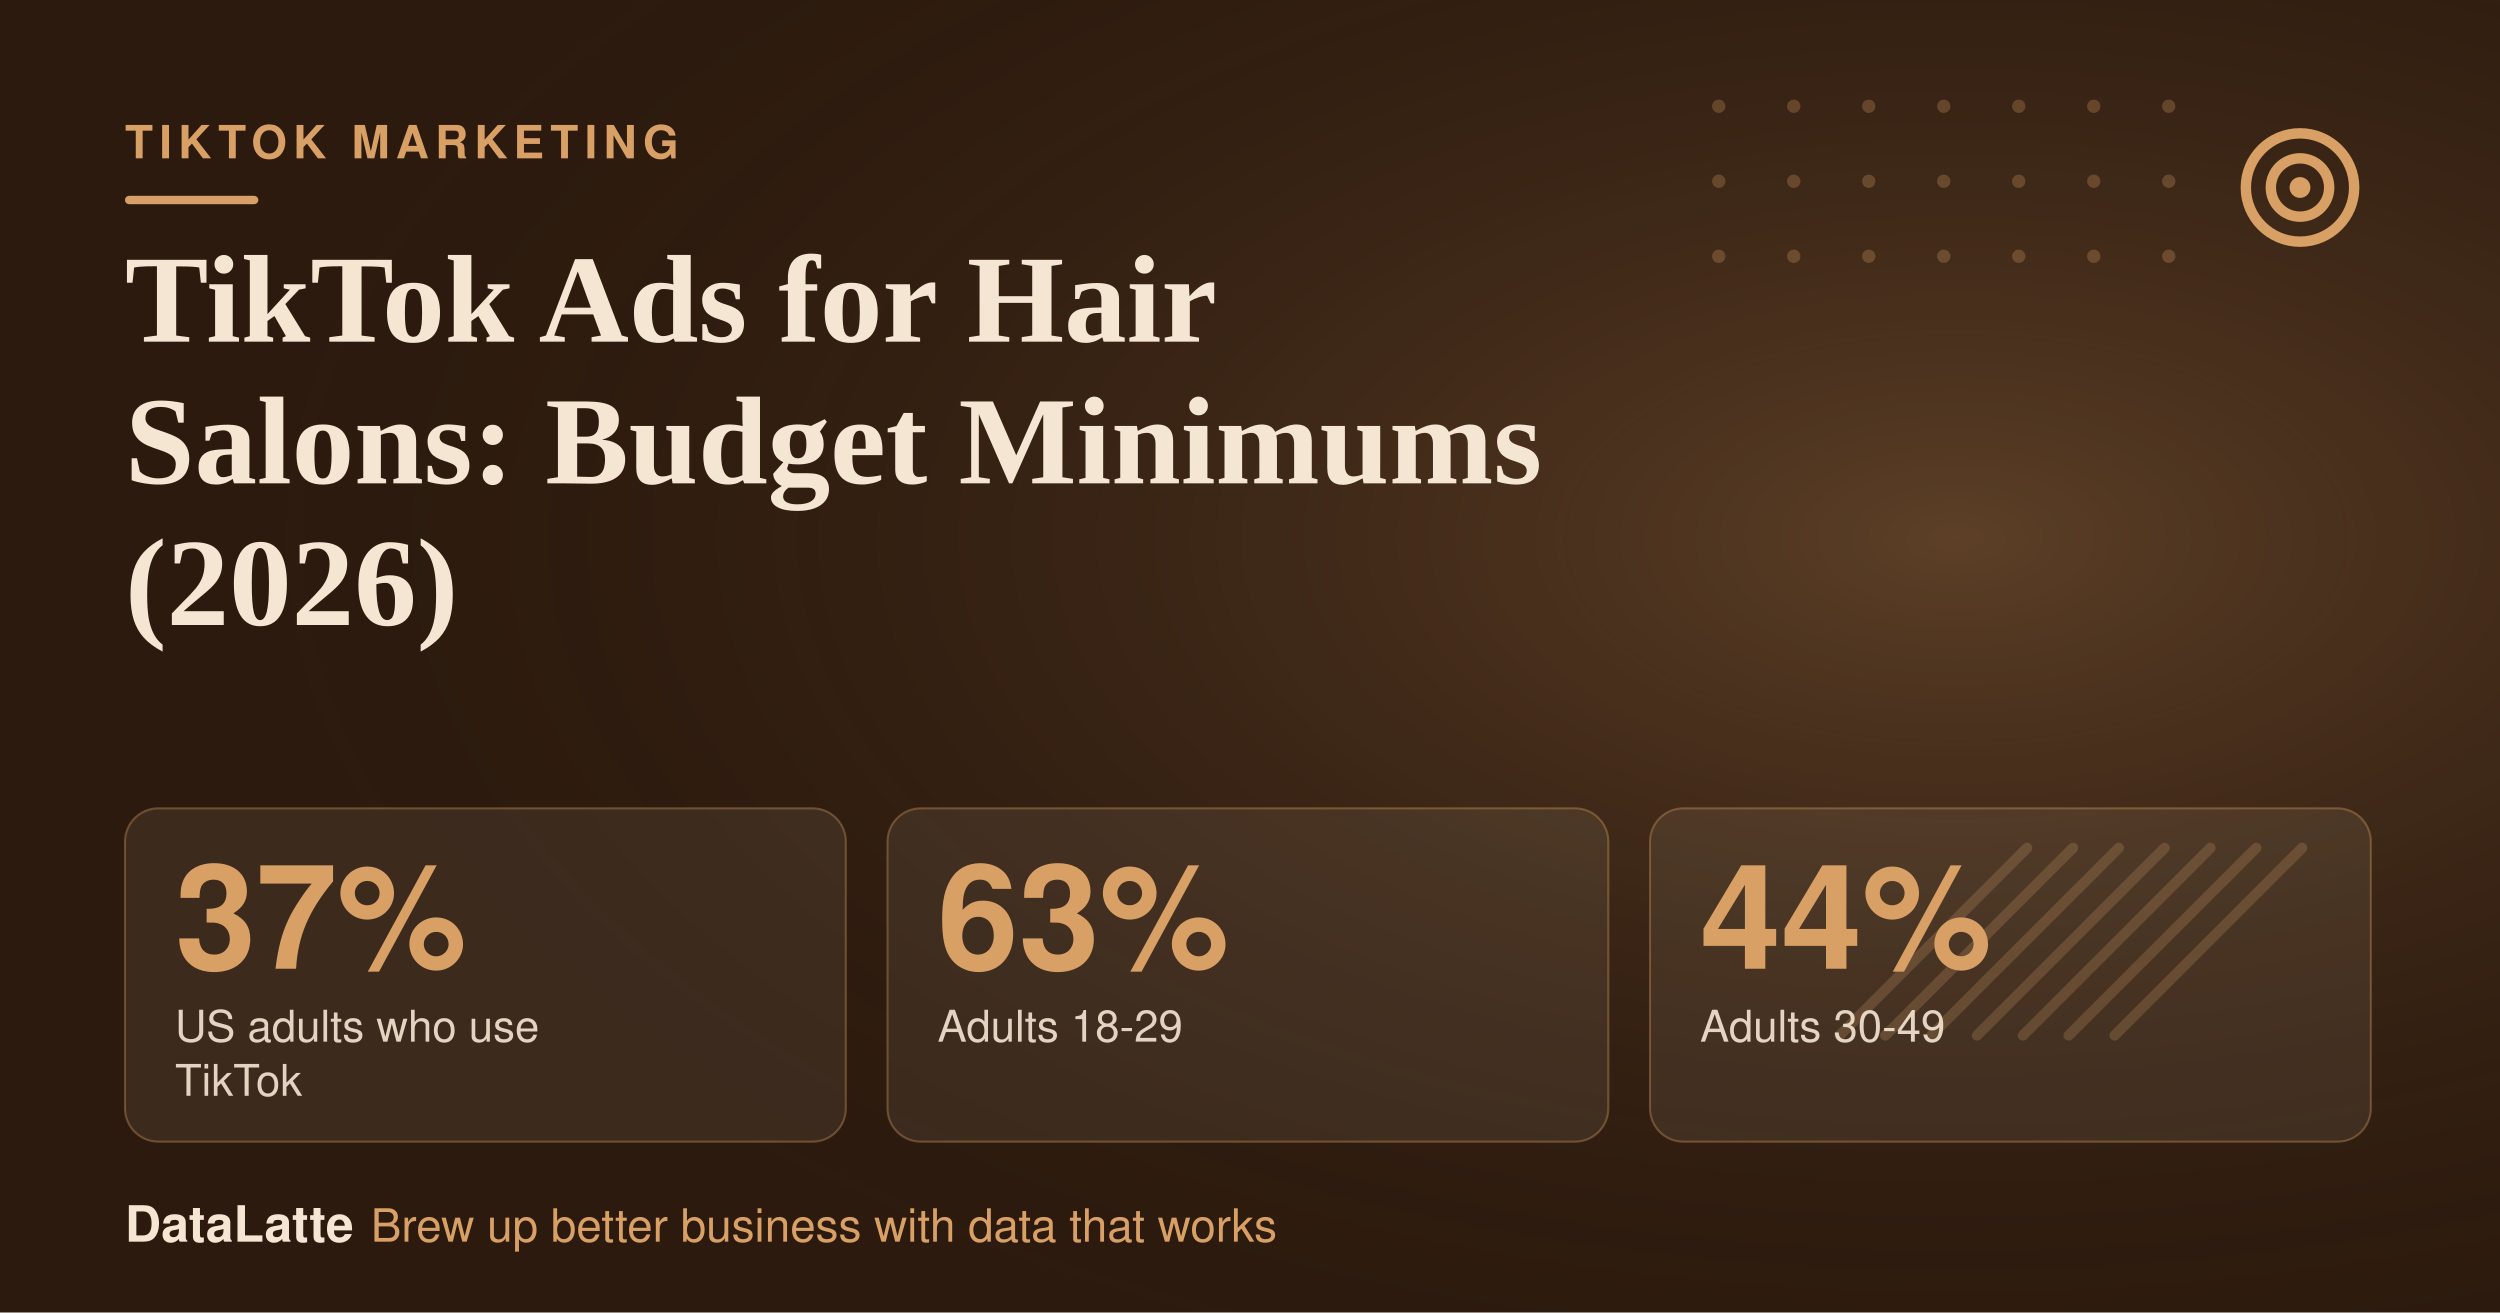
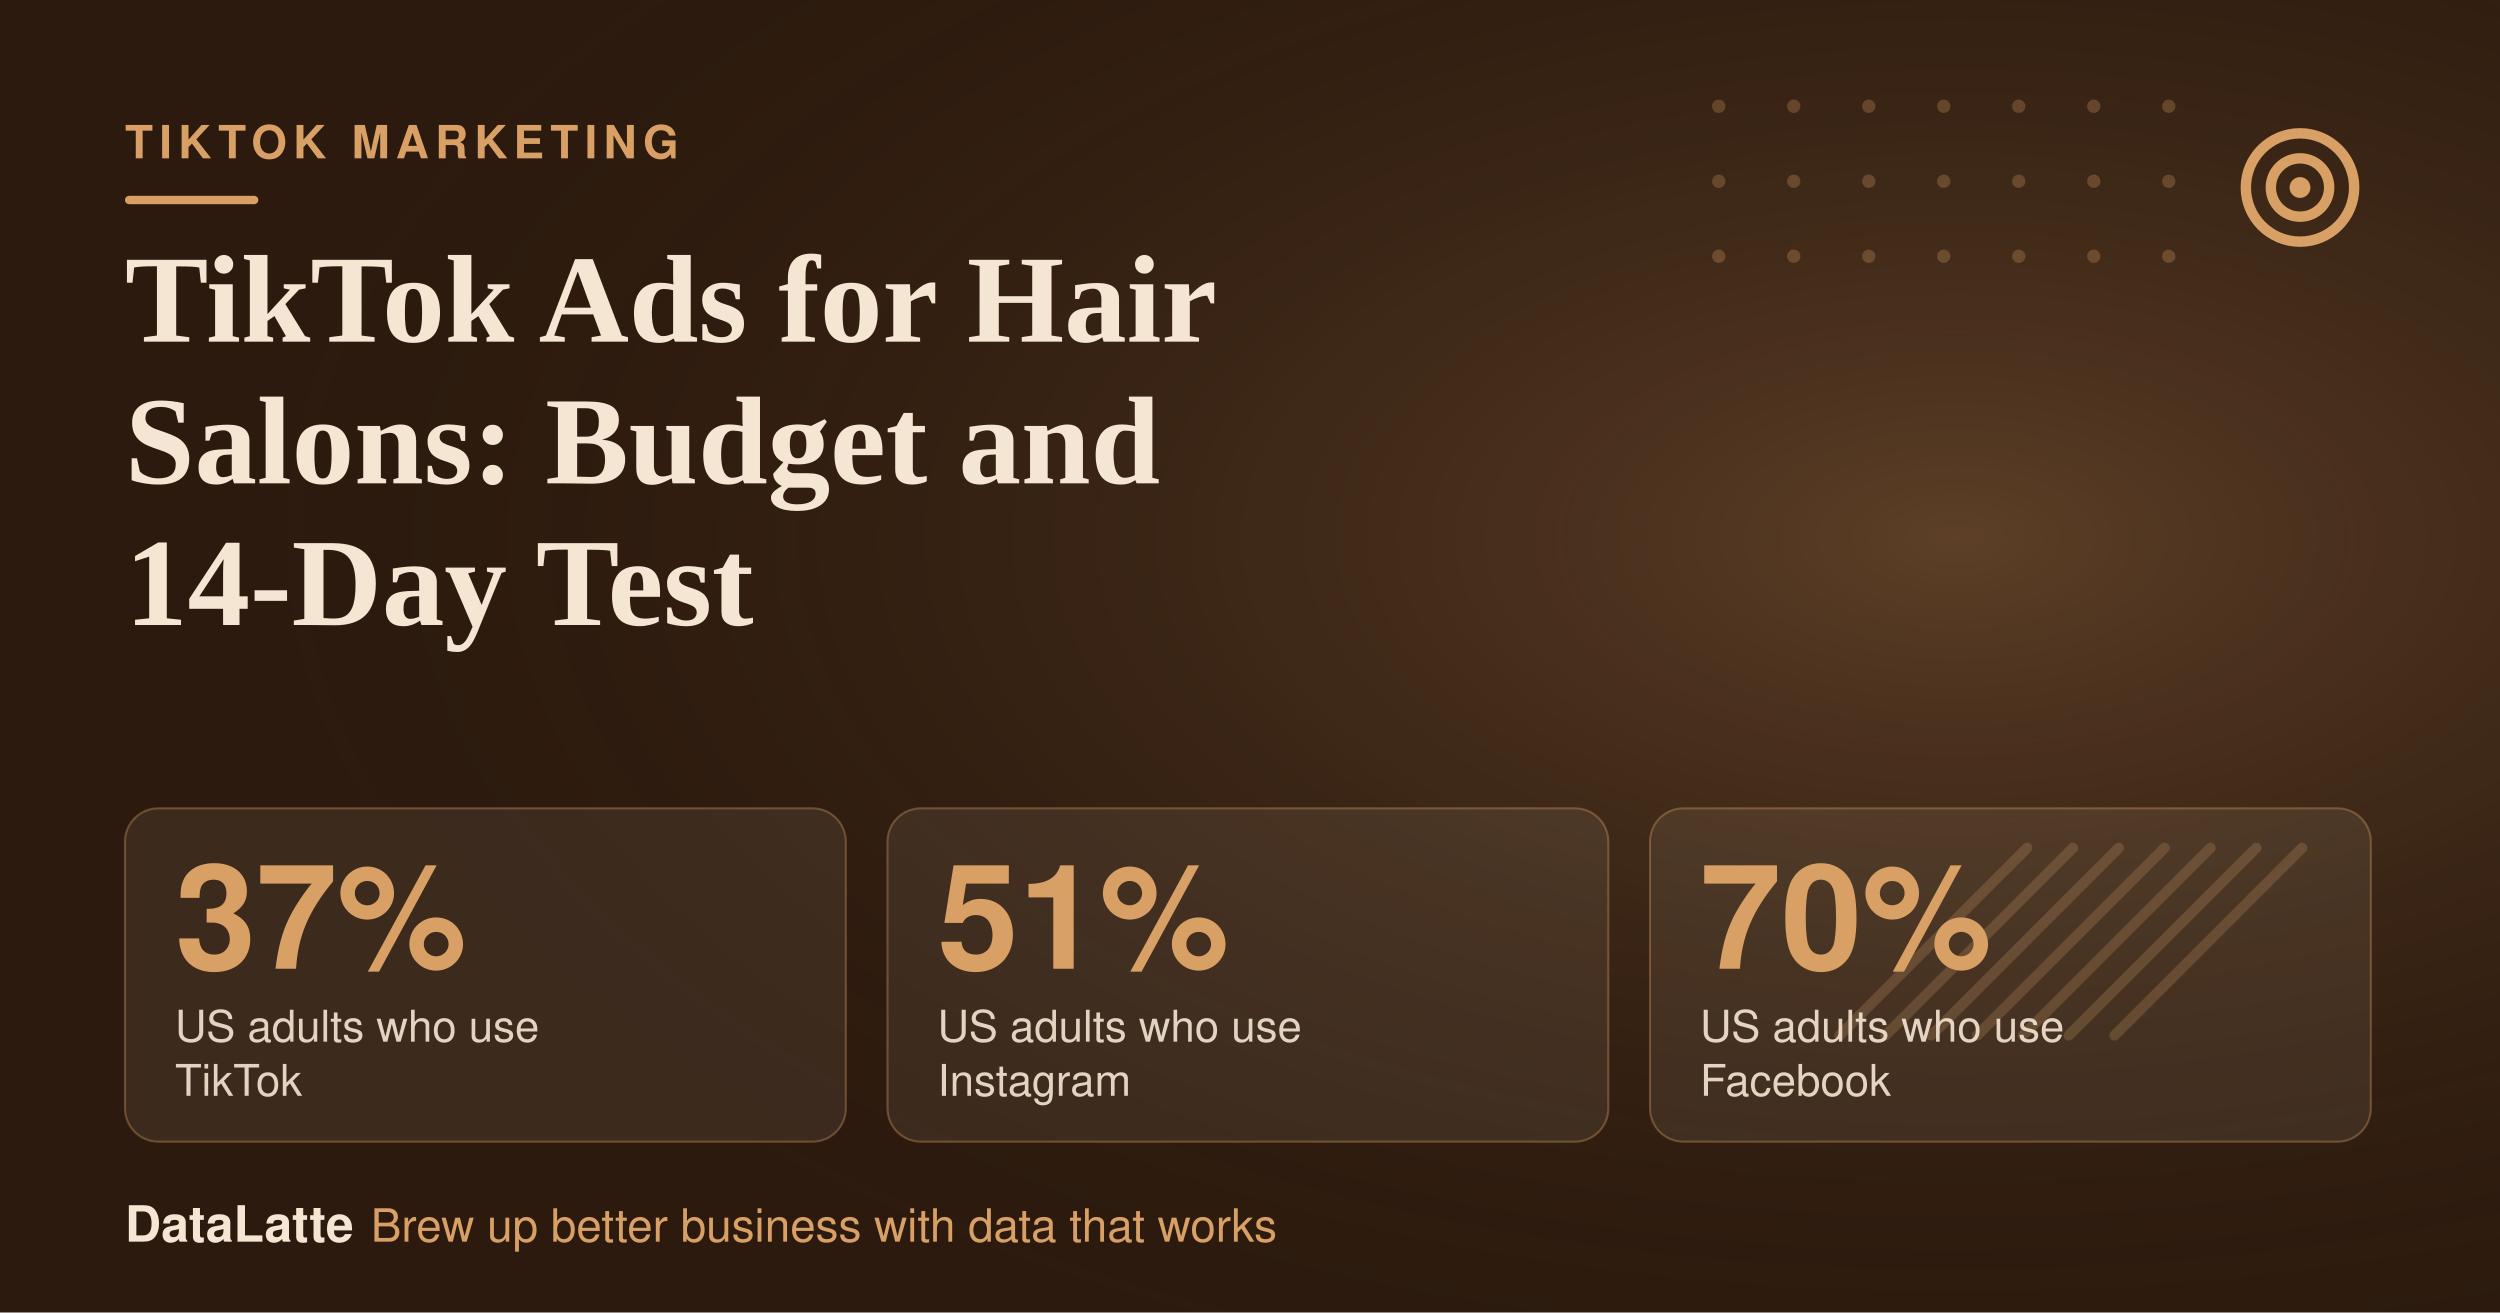
- <svg xmlns="http://www.w3.org/2000/svg" width="1200" height="630" viewBox="0 0 1200 630" role="img" aria-label="TikTok Ads for Hair Salons: Budget Minimums (2026)">
+ <svg xmlns="http://www.w3.org/2000/svg" width="1200" height="630" viewBox="0 0 1200 630" role="img" aria-label="TikTok Ads for Hair Salons: Budget and 14-Day Test">
  <defs>
    <radialGradient id="g" cx="78%" cy="41%" r="70%">
      <stop offset="0" stop-color="#d9a066" stop-opacity="0.28" />
      <stop offset="1" stop-color="#2c1a0e" stop-opacity="0" />
    </radialGradient>
  </defs>
  <rect width="1200" height="630" fill="#2c1a0e" />
  <rect width="1200" height="630" fill="url(#g)" />
  <circle cx="825" cy="51" r="3.2" fill="#d9a066" fill-opacity="0.28" />
  <circle cx="825" cy="87" r="3.2" fill="#d9a066" fill-opacity="0.28" />
  <circle cx="825" cy="123" r="3.2" fill="#d9a066" fill-opacity="0.28" />
  <circle cx="861" cy="51" r="3.2" fill="#d9a066" fill-opacity="0.28" />
  <circle cx="861" cy="87" r="3.2" fill="#d9a066" fill-opacity="0.28" />
  <circle cx="861" cy="123" r="3.2" fill="#d9a066" fill-opacity="0.28" />
  <circle cx="897" cy="51" r="3.2" fill="#d9a066" fill-opacity="0.28" />
  <circle cx="897" cy="87" r="3.2" fill="#d9a066" fill-opacity="0.28" />
  <circle cx="897" cy="123" r="3.2" fill="#d9a066" fill-opacity="0.28" />
  <circle cx="933" cy="51" r="3.2" fill="#d9a066" fill-opacity="0.28" />
  <circle cx="933" cy="87" r="3.2" fill="#d9a066" fill-opacity="0.28" />
  <circle cx="933" cy="123" r="3.2" fill="#d9a066" fill-opacity="0.28" />
  <circle cx="969" cy="51" r="3.2" fill="#d9a066" fill-opacity="0.28" />
  <circle cx="969" cy="87" r="3.2" fill="#d9a066" fill-opacity="0.28" />
  <circle cx="969" cy="123" r="3.2" fill="#d9a066" fill-opacity="0.28" />
  <circle cx="1005" cy="51" r="3.2" fill="#d9a066" fill-opacity="0.28" />
  <circle cx="1005" cy="87" r="3.2" fill="#d9a066" fill-opacity="0.28" />
  <circle cx="1005" cy="123" r="3.2" fill="#d9a066" fill-opacity="0.28" />
  <circle cx="1041" cy="51" r="3.2" fill="#d9a066" fill-opacity="0.28" />
  <circle cx="1041" cy="87" r="3.2" fill="#d9a066" fill-opacity="0.28" />
  <circle cx="1041" cy="123" r="3.2" fill="#d9a066" fill-opacity="0.28" />
  <line x1="883" y1="497" x2="973" y2="407" stroke="#d9a066" stroke-opacity="0.22" stroke-width="5" stroke-linecap="round" />
  <line x1="905" y1="497" x2="995" y2="407" stroke="#d9a066" stroke-opacity="0.22" stroke-width="5" stroke-linecap="round" />
  <line x1="927" y1="497" x2="1017" y2="407" stroke="#d9a066" stroke-opacity="0.22" stroke-width="5" stroke-linecap="round" />
  <line x1="949" y1="497" x2="1039" y2="407" stroke="#d9a066" stroke-opacity="0.22" stroke-width="5" stroke-linecap="round" />
  <line x1="971" y1="497" x2="1061" y2="407" stroke="#d9a066" stroke-opacity="0.22" stroke-width="5" stroke-linecap="round" />
  <line x1="993" y1="497" x2="1083" y2="407" stroke="#d9a066" stroke-opacity="0.22" stroke-width="5" stroke-linecap="round" />
  <line x1="1015" y1="497" x2="1105" y2="407" stroke="#d9a066" stroke-opacity="0.22" stroke-width="5" stroke-linecap="round" />
  <g transform="translate(1076 62) scale(1.0)">
    <circle cx="28" cy="28" r="26" fill="none" stroke="#d9a066" stroke-width="5" />
    <circle cx="28" cy="28" r="14" fill="none" stroke="#d9a066" stroke-width="5" />
    <circle cx="28" cy="28" r="5" fill="#d9a066" />
  </g>
  <text x="60" y="76" font-family="Helvetica, Arial, sans-serif" font-size="22" font-weight="700" fill="#d9a066" letter-spacing="3">TIKTOK MARKETING</text>
  <rect x="60" y="94" width="64" height="4" rx="2" fill="#d9a066" />
  <text x="60" y="164" font-family="Georgia, 'Times New Roman', serif" font-size="60" font-weight="700" fill="#f5e6d3">TikTok Ads for Hair</text>
-   <text x="60" y="232" font-family="Georgia, 'Times New Roman', serif" font-size="60" font-weight="700" fill="#f5e6d3">Salons: Budget Minimums</text>
-   <text x="60" y="300" font-family="Georgia, 'Times New Roman', serif" font-size="60" font-weight="700" fill="#f5e6d3">(2026)</text>
+   <text x="60" y="232" font-family="Georgia, 'Times New Roman', serif" font-size="60" font-weight="700" fill="#f5e6d3">Salons: Budget and</text>
+   <text x="60" y="300" font-family="Georgia, 'Times New Roman', serif" font-size="60" font-weight="700" fill="#f5e6d3">14-Day Test</text>
  <rect x="60" y="388" width="346" height="160" rx="16" fill="#f5e6d3" fill-opacity="0.08" stroke="#d9a066" stroke-opacity="0.35" />
  <text x="84" y="465" font-family="Helvetica, Arial, sans-serif" font-size="70" font-weight="800" fill="#d9a066">37%</text>
  <text x="84" y="500" font-family="Helvetica, Arial, sans-serif" font-size="21" fill="#f5e6d3" fill-opacity="0.9">US adults who use</text>
  <text x="84" y="526" font-family="Helvetica, Arial, sans-serif" font-size="21" fill="#f5e6d3" fill-opacity="0.9">TikTok</text>
  <rect x="426" y="388" width="346" height="160" rx="16" fill="#f5e6d3" fill-opacity="0.08" stroke="#d9a066" stroke-opacity="0.35" />
-   <text x="450" y="465" font-family="Helvetica, Arial, sans-serif" font-size="70" font-weight="800" fill="#d9a066">63%</text>
-   <text x="450" y="500" font-family="Helvetica, Arial, sans-serif" font-size="21" fill="#f5e6d3" fill-opacity="0.9">Adults 18-29</text>
+   <text x="450" y="465" font-family="Helvetica, Arial, sans-serif" font-size="70" font-weight="800" fill="#d9a066">51%</text>
+   <text x="450" y="500" font-family="Helvetica, Arial, sans-serif" font-size="21" fill="#f5e6d3" fill-opacity="0.9">US adults who use</text>
+   <text x="450" y="526" font-family="Helvetica, Arial, sans-serif" font-size="21" fill="#f5e6d3" fill-opacity="0.9">Instagram</text>
  <rect x="792" y="388" width="346" height="160" rx="16" fill="#f5e6d3" fill-opacity="0.08" stroke="#d9a066" stroke-opacity="0.35" />
-   <text x="816" y="465" font-family="Helvetica, Arial, sans-serif" font-size="70" font-weight="800" fill="#d9a066">44%</text>
-   <text x="816" y="500" font-family="Helvetica, Arial, sans-serif" font-size="21" fill="#f5e6d3" fill-opacity="0.9">Adults 30-49</text>
+   <text x="816" y="465" font-family="Helvetica, Arial, sans-serif" font-size="70" font-weight="800" fill="#d9a066">70%</text>
+   <text x="816" y="500" font-family="Helvetica, Arial, sans-serif" font-size="21" fill="#f5e6d3" fill-opacity="0.9">US adults who use</text>
+   <text x="816" y="526" font-family="Helvetica, Arial, sans-serif" font-size="21" fill="#f5e6d3" fill-opacity="0.9">Facebook</text>
  <text x="60" y="596" font-family="Helvetica, Arial, sans-serif" font-size="24" font-weight="700" fill="#f5e6d3">DataLatte</text>
  <text x="178" y="596" font-family="Helvetica, Arial, sans-serif" font-size="22" fill="#d9a066">Brew up better business with data that works</text>
</svg>
